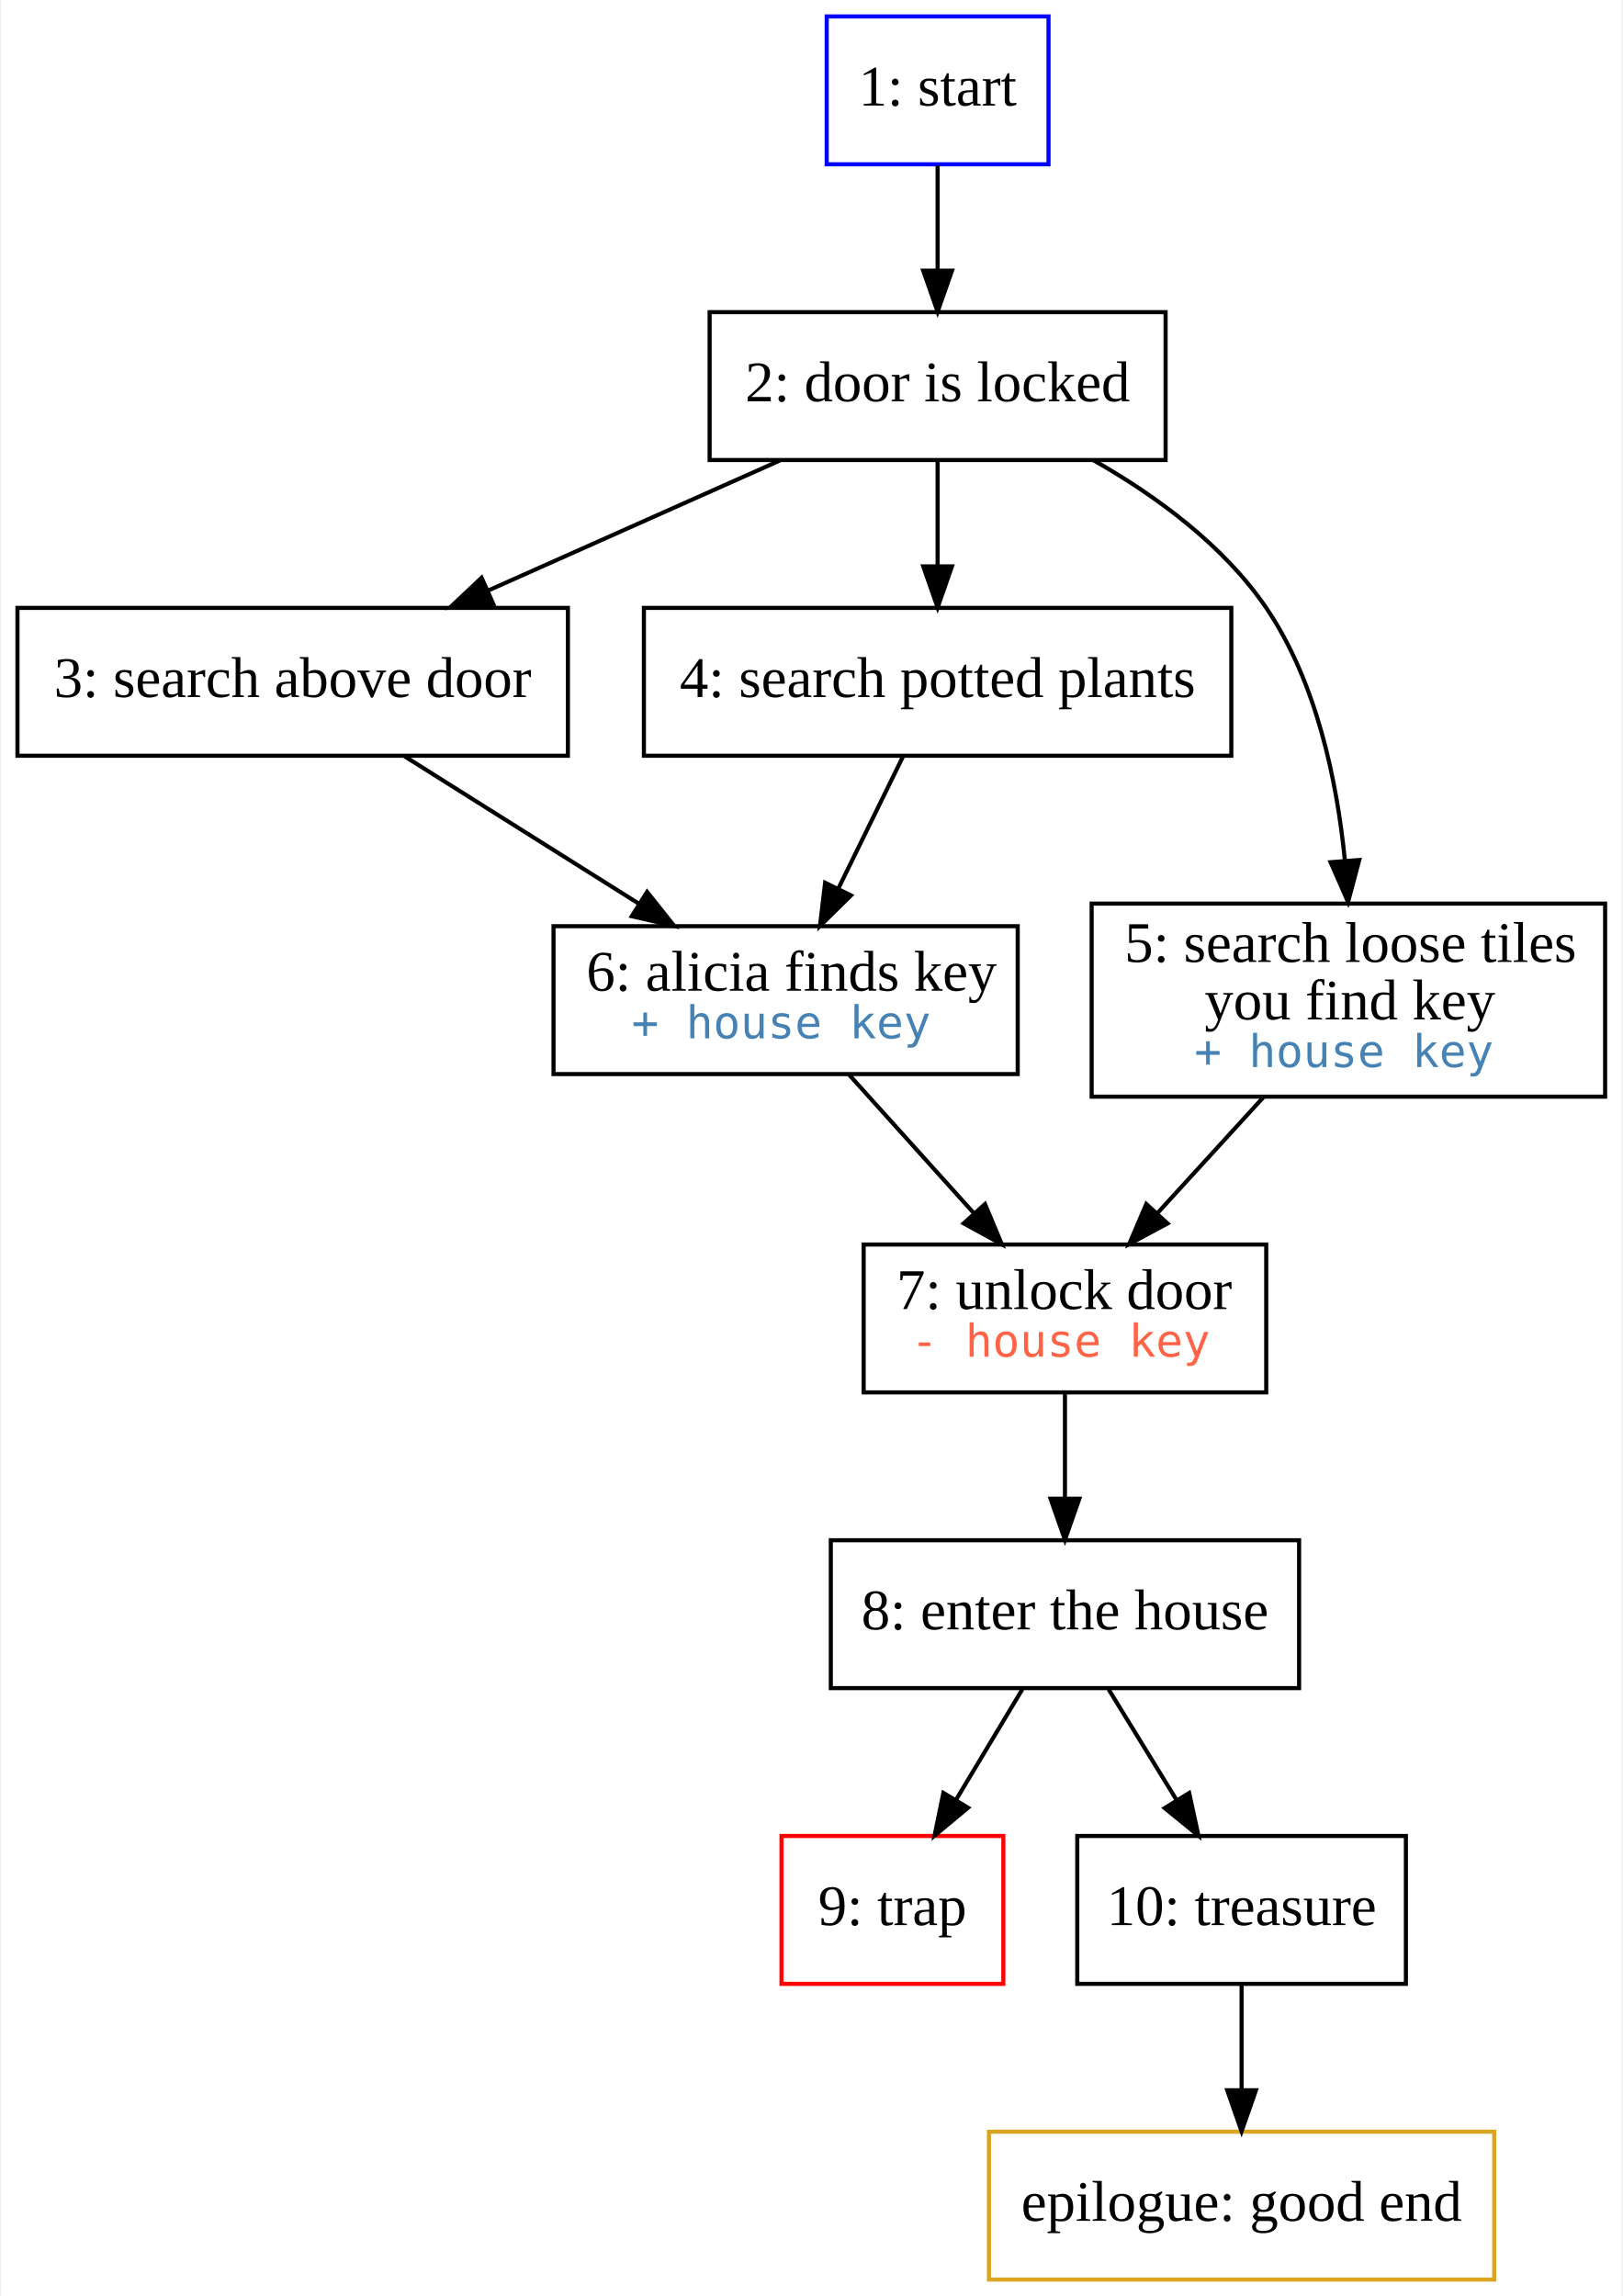
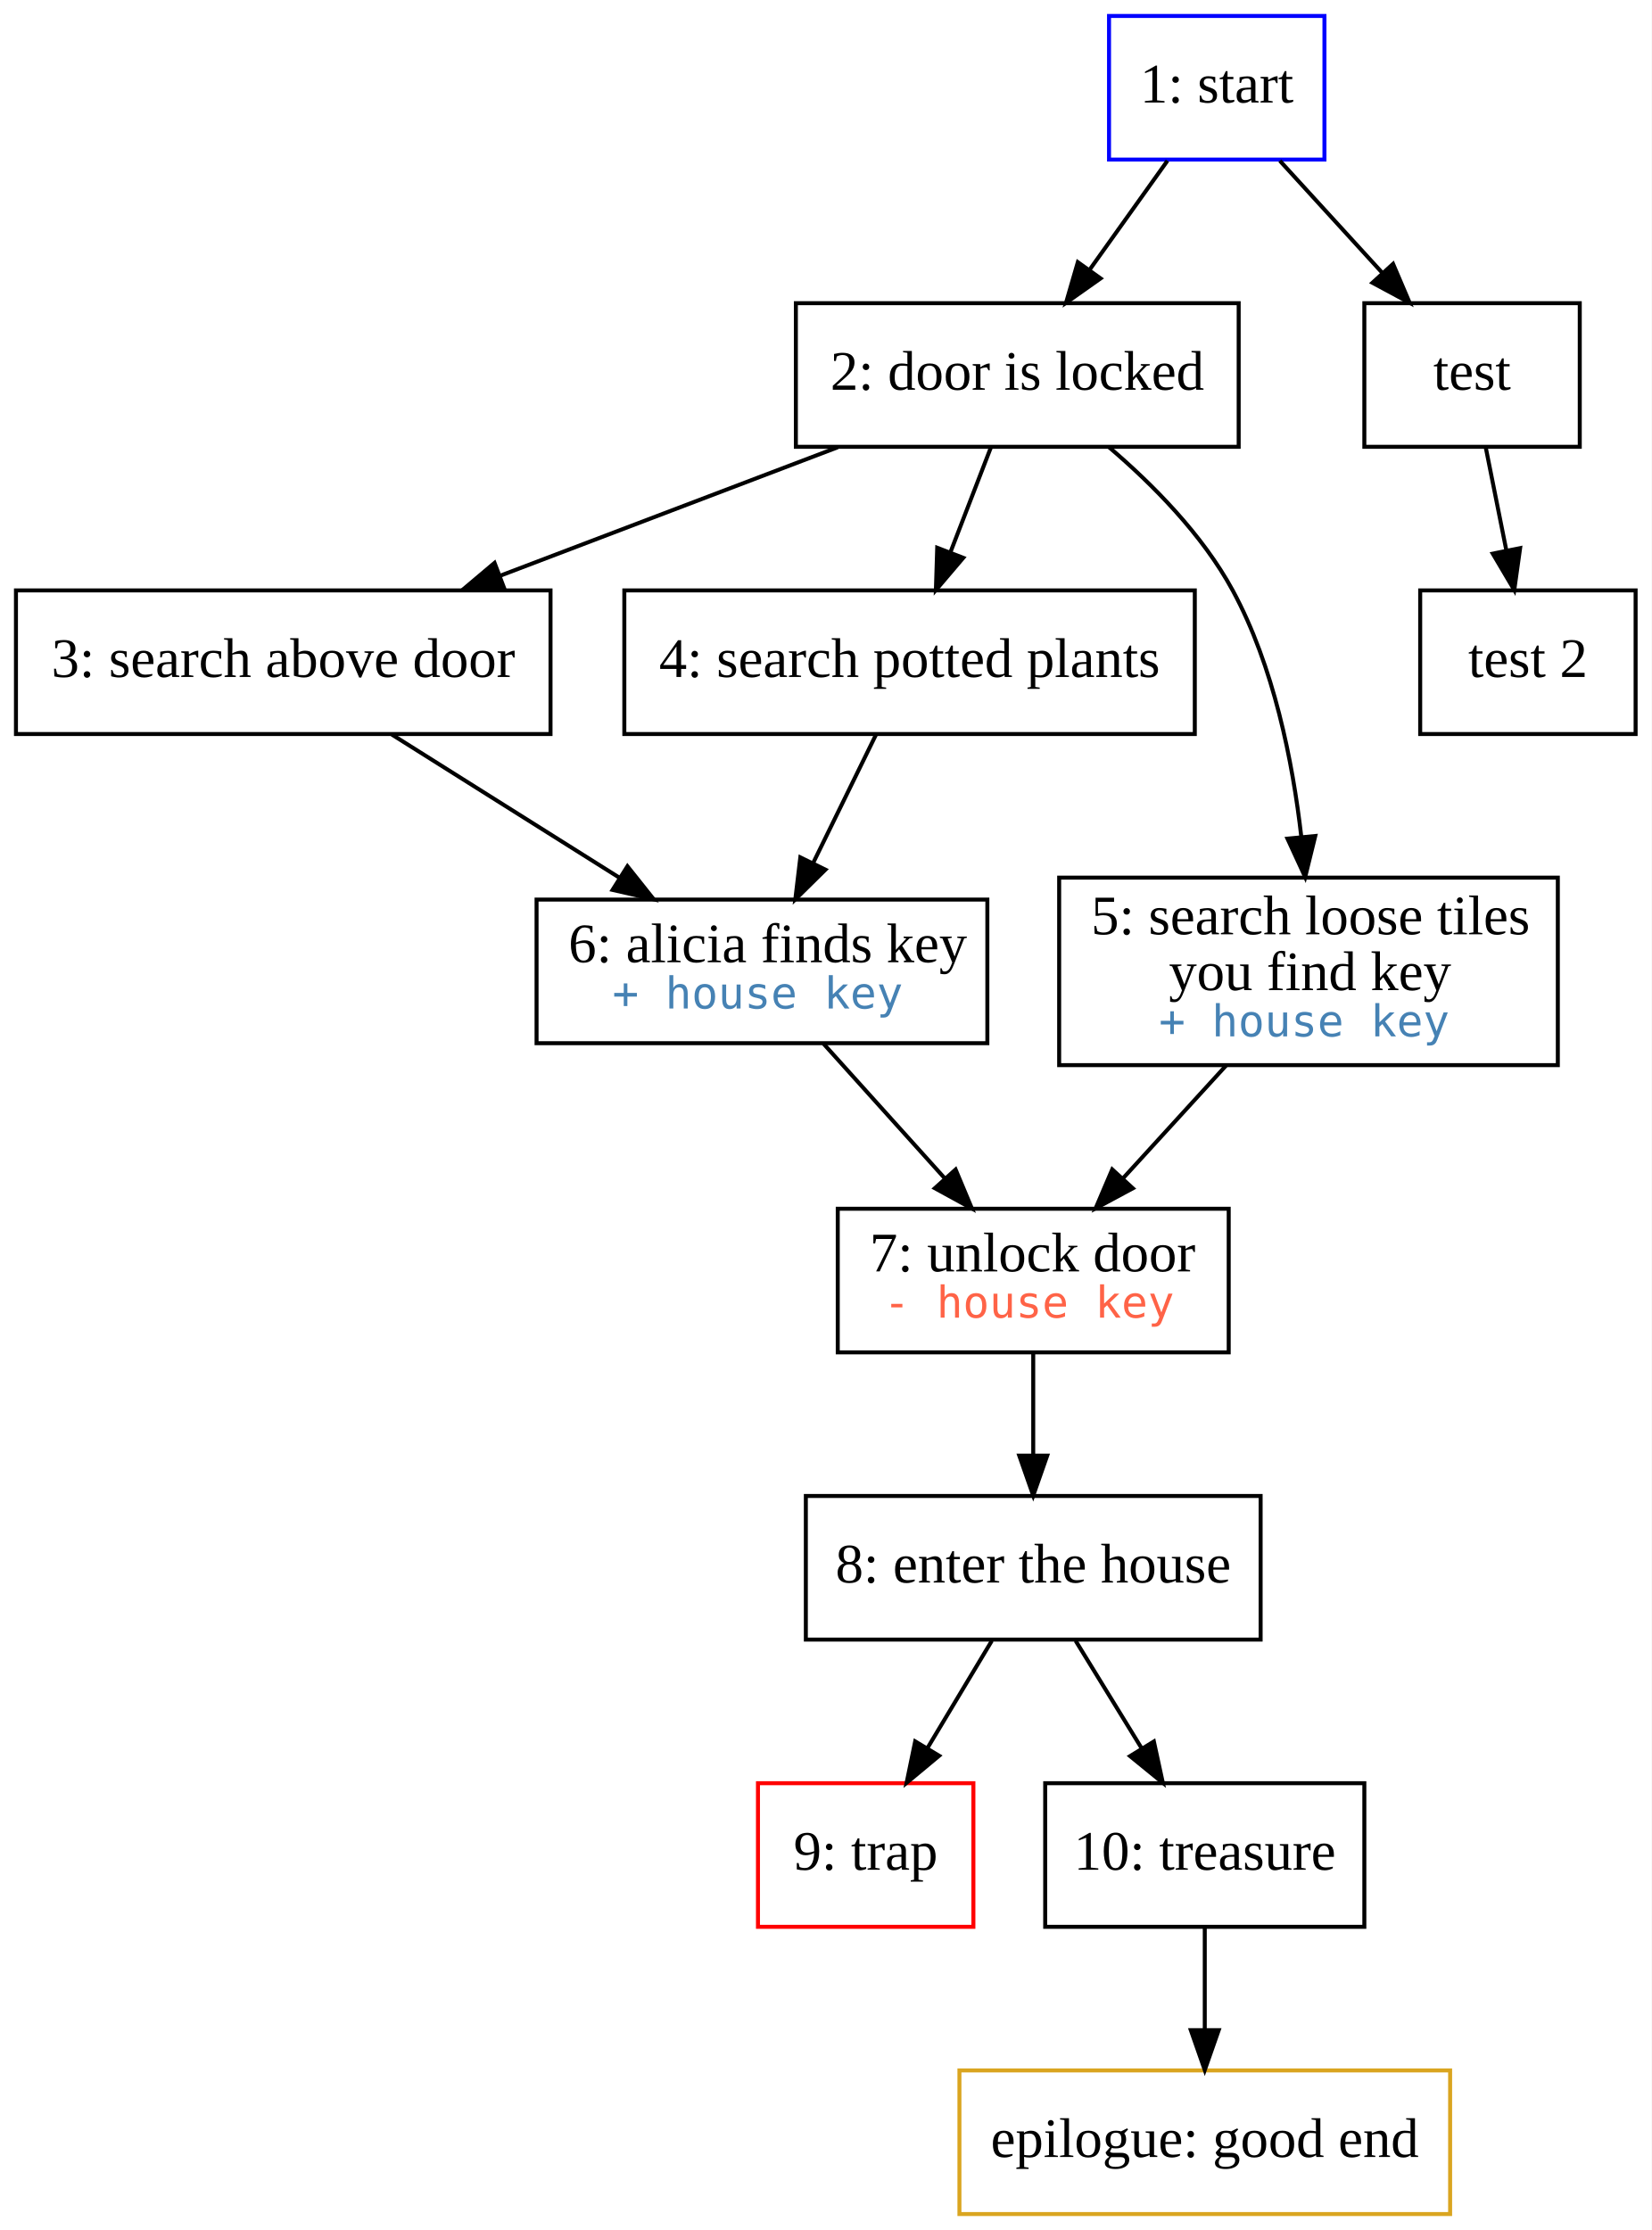
- <svg xmlns="http://www.w3.org/2000/svg" width="395pt" height="559pt" viewBox="0.00 0.00 394.50 559.00">
+ <svg xmlns="http://www.w3.org/2000/svg" width="414pt" height="559pt" viewBox="0.00 0.00 414.00 559.00">
  <g id="graph0" class="graph" transform="scale(1 1) rotate(0) translate(4 555)">
-     <polygon fill="white" stroke="transparent" points="-4,4 -4,-555 390.5,-555 390.5,4 -4,4" />
+     <polygon fill="white" stroke="transparent" points="-4,4 -4,-555 410,-555 410,4 -4,4" />
    <g id="node1" class="node">
-       <polygon fill="none" stroke="blue" points="251,-551 197,-551 197,-515 251,-515 251,-551" />
-       <text text-anchor="middle" x="224" y="-529.3" font-family="Times New Roman,serif" font-size="14.00">1: start</text>
+       <polygon fill="none" stroke="blue" points="328,-551 274,-551 274,-515 328,-515 328,-551" />
+       <text text-anchor="middle" x="301" y="-529.3" font-family="Times New Roman,serif" font-size="14.00">1: start</text>
    </g>
    <g id="node2" class="node">
-       <polygon fill="none" stroke="black" points="279.5,-479 168.5,-479 168.5,-443 279.5,-443 279.5,-479" />
-       <text text-anchor="middle" x="224" y="-457.3" font-family="Times New Roman,serif" font-size="14.00">2: door is locked</text>
+       <polygon fill="none" stroke="black" points="306.5,-479 195.5,-479 195.5,-443 306.5,-443 306.5,-479" />
+       <text text-anchor="middle" x="251" y="-457.3" font-family="Times New Roman,serif" font-size="14.00">2: door is locked</text>
    </g>
    <g id="edge1" class="edge">
-       <path fill="none" stroke="black" d="M224,-514.7C224,-506.98 224,-497.71 224,-489.11" />
-       <polygon fill="black" stroke="black" points="227.5,-489.1 224,-479.1 220.5,-489.1 227.5,-489.1" />
+       <path fill="none" stroke="black" d="M288.64,-514.7C282.77,-506.47 275.63,-496.48 269.16,-487.42" />
+       <polygon fill="black" stroke="black" points="271.88,-485.21 263.22,-479.1 266.18,-489.28 271.88,-485.21" />
    </g>
    <g id="node3" class="node">
+       <polygon fill="none" stroke="black" points="392,-479 338,-479 338,-443 392,-443 392,-479" />
+       <text text-anchor="middle" x="365" y="-457.3" font-family="Times New Roman,serif" font-size="14.00">test</text>
+     </g>
+     <g id="edge2" class="edge">
+       <path fill="none" stroke="black" d="M316.82,-514.7C324.57,-506.22 334.04,-495.86 342.52,-486.58" />
+       <polygon fill="black" stroke="black" points="345.2,-488.85 349.36,-479.1 340.03,-484.12 345.2,-488.85" />
+     </g>
+     <g id="node4" class="node">
      <polygon fill="none" stroke="black" points="134,-407 0,-407 0,-371 134,-371 134,-407" />
      <text text-anchor="middle" x="67" y="-385.3" font-family="Times New Roman,serif" font-size="14.00">3: search above door</text>
    </g>
-     <g id="edge2" class="edge">
-       <path fill="none" stroke="black" d="M185.59,-442.88C164.13,-433.31 137.2,-421.3 114.43,-411.15" />
-       <polygon fill="black" stroke="black" points="115.84,-407.94 105.28,-407.07 112.99,-414.34 115.84,-407.94" />
+     <g id="edge3" class="edge">
+       <path fill="none" stroke="black" d="M205.99,-442.88C180.5,-433.18 148.43,-420.98 121.52,-410.74" />
+       <polygon fill="black" stroke="black" points="122.46,-407.35 111.87,-407.07 119.97,-413.9 122.46,-407.35" />
    </g>
-     <g id="node4" class="node">
+     <g id="node5" class="node">
      <polygon fill="none" stroke="black" points="295.5,-407 152.5,-407 152.5,-371 295.5,-371 295.5,-407" />
      <text text-anchor="middle" x="224" y="-385.3" font-family="Times New Roman,serif" font-size="14.00">4: search potted plants</text>
    </g>
-     <g id="edge3" class="edge">
-       <path fill="none" stroke="black" d="M224,-442.7C224,-434.98 224,-425.71 224,-417.11" />
-       <polygon fill="black" stroke="black" points="227.5,-417.1 224,-407.1 220.5,-417.1 227.5,-417.1" />
+     <g id="edge4" class="edge">
+       <path fill="none" stroke="black" d="M244.33,-442.7C241.29,-434.81 237.62,-425.3 234.24,-416.55" />
+       <polygon fill="black" stroke="black" points="237.46,-415.17 230.6,-407.1 230.93,-417.69 237.46,-415.17" />
    </g>
-     <g id="node5" class="node">
+     <g id="node6" class="node">
      <polygon fill="none" stroke="black" points="386.5,-335 261.5,-335 261.5,-288 386.5,-288 386.5,-335" />
      <text text-anchor="start" x="269.5" y="-320.8" font-family="Times New Roman,serif" font-size="14.00">5: search loose tiles</text>
      <text text-anchor="start" x="289" y="-306.8" font-family="Times New Roman,serif" font-size="14.00">you find key</text>
      <text text-anchor="start" x="286.5" y="-295.2" font-family="monospace" font-size="11.00" fill="steelblue">+ house key</text>
    </g>
-     <g id="edge4" class="edge">
-       <path fill="none" stroke="black" d="M261.91,-442.97C277.18,-434.29 293.6,-422.29 304,-407 316.25,-388.98 321.22,-364.91 323.14,-345.57" />
-       <polygon fill="black" stroke="black" points="326.65,-345.62 323.92,-335.38 319.67,-345.08 326.65,-345.62" />
+     <g id="edge5" class="edge">
+       <path fill="none" stroke="black" d="M273.9,-442.99C284.95,-433.58 297.43,-420.97 305,-407 315.29,-388.01 320.04,-364.14 322.21,-345.14" />
+       <polygon fill="black" stroke="black" points="325.7,-345.44 323.17,-335.15 318.73,-344.77 325.7,-345.44" />
    </g>
-     <g id="node6" class="node">
+     <g id="node13" class="node">
+       <polygon fill="none" stroke="black" points="406,-407 352,-407 352,-371 406,-371 406,-407" />
+       <text text-anchor="middle" x="379" y="-385.3" font-family="Times New Roman,serif" font-size="14.00">test 2</text>
+     </g>
+     <g id="edge14" class="edge">
+       <path fill="none" stroke="black" d="M368.46,-442.7C370,-434.98 371.86,-425.71 373.58,-417.11" />
+       <polygon fill="black" stroke="black" points="377.05,-417.6 375.58,-407.1 370.19,-416.22 377.05,-417.6" />
+     </g>
+     <g id="node7" class="node">
      <polygon fill="none" stroke="black" points="243.5,-329.5 130.5,-329.5 130.5,-293.5 243.5,-293.5 243.5,-329.5" />
      <text text-anchor="start" x="138.5" y="-313.8" font-family="Times New Roman,serif" font-size="14.00">6: alicia finds key</text>
      <text text-anchor="start" x="149.5" y="-302.2" font-family="monospace" font-size="11.00" fill="steelblue">+ house key</text>
    </g>
-     <g id="edge5" class="edge">
+     <g id="edge6" class="edge">
      <path fill="none" stroke="black" d="M94.23,-370.87C111.11,-360.25 132.97,-346.49 151.24,-335" />
      <polygon fill="black" stroke="black" points="153.28,-337.85 159.88,-329.56 149.55,-331.93 153.28,-337.85" />
    </g>
-     <g id="edge6" class="edge">
+     <g id="edge7" class="edge">
      <path fill="none" stroke="black" d="M215.6,-370.87C210.97,-361.41 205.11,-349.46 199.91,-338.83" />
      <polygon fill="black" stroke="black" points="202.91,-337 195.36,-329.56 196.62,-340.08 202.91,-337" />
    </g>
-     <g id="node7" class="node">
+     <g id="node8" class="node">
      <polygon fill="none" stroke="black" points="304,-252 206,-252 206,-216 304,-216 304,-252" />
      <text text-anchor="start" x="214" y="-236.3" font-family="Times New Roman,serif" font-size="14.00">7: unlock door</text>
      <text text-anchor="start" x="217.5" y="-224.7" font-family="monospace" font-size="11.00" fill="tomato">- house key</text>
    </g>
-     <g id="edge7" class="edge">
+     <g id="edge8" class="edge">
      <path fill="none" stroke="black" d="M303.3,-287.85C295.19,-278.98 285.87,-268.78 277.59,-259.72" />
      <polygon fill="black" stroke="black" points="279.97,-257.13 270.64,-252.11 274.8,-261.86 279.97,-257.13" />
    </g>
-     <g id="edge8" class="edge">
+     <g id="edge9" class="edge">
      <path fill="none" stroke="black" d="M202.43,-293.37C211.39,-283.43 222.82,-270.73 232.74,-259.72" />
      <polygon fill="black" stroke="black" points="235.54,-261.84 239.63,-252.06 230.34,-257.15 235.54,-261.84" />
    </g>
-     <g id="node8" class="node">
+     <g id="node9" class="node">
      <polygon fill="none" stroke="black" points="312,-180 198,-180 198,-144 312,-144 312,-180" />
      <text text-anchor="middle" x="255" y="-158.3" font-family="Times New Roman,serif" font-size="14.00">8: enter the house</text>
    </g>
-     <g id="edge9" class="edge">
+     <g id="edge10" class="edge">
      <path fill="none" stroke="black" d="M255,-215.7C255,-207.98 255,-198.71 255,-190.11" />
      <polygon fill="black" stroke="black" points="258.5,-190.1 255,-180.1 251.5,-190.1 258.5,-190.1" />
    </g>
-     <g id="node9" class="node">
+     <g id="node10" class="node">
      <polygon fill="none" stroke="red" points="240,-108 186,-108 186,-72 240,-72 240,-108" />
      <text text-anchor="middle" x="213" y="-86.3" font-family="Times New Roman,serif" font-size="14.00">9: trap</text>
    </g>
-     <g id="edge10" class="edge">
+     <g id="edge11" class="edge">
      <path fill="none" stroke="black" d="M244.62,-143.7C239.74,-135.56 233.81,-125.69 228.42,-116.7" />
      <polygon fill="black" stroke="black" points="231.41,-114.88 223.26,-108.1 225.41,-118.48 231.41,-114.88" />
    </g>
-     <g id="node10" class="node">
+     <g id="node11" class="node">
      <polygon fill="none" stroke="black" points="338,-108 258,-108 258,-72 338,-72 338,-108" />
      <text text-anchor="middle" x="298" y="-86.3" font-family="Times New Roman,serif" font-size="14.00">10: treasure</text>
    </g>
-     <g id="edge11" class="edge">
+     <g id="edge12" class="edge">
      <path fill="none" stroke="black" d="M265.63,-143.7C270.63,-135.56 276.69,-125.69 282.21,-116.7" />
      <polygon fill="black" stroke="black" points="285.24,-118.46 287.49,-108.1 279.28,-114.79 285.24,-118.46" />
    </g>
-     <g id="node11" class="node">
+     <g id="node12" class="node">
      <polygon fill="none" stroke="goldenrod" points="359.5,-36 236.5,-36 236.5,0 359.5,0 359.5,-36" />
      <text text-anchor="middle" x="298" y="-14.3" font-family="Times New Roman,serif" font-size="14.00">epilogue: good end</text>
    </g>
-     <g id="edge12" class="edge">
+     <g id="edge13" class="edge">
      <path fill="none" stroke="black" d="M298,-71.7C298,-63.98 298,-54.71 298,-46.11" />
      <polygon fill="black" stroke="black" points="301.5,-46.1 298,-36.1 294.5,-46.1 301.5,-46.1" />
    </g>
  </g>
</svg>
